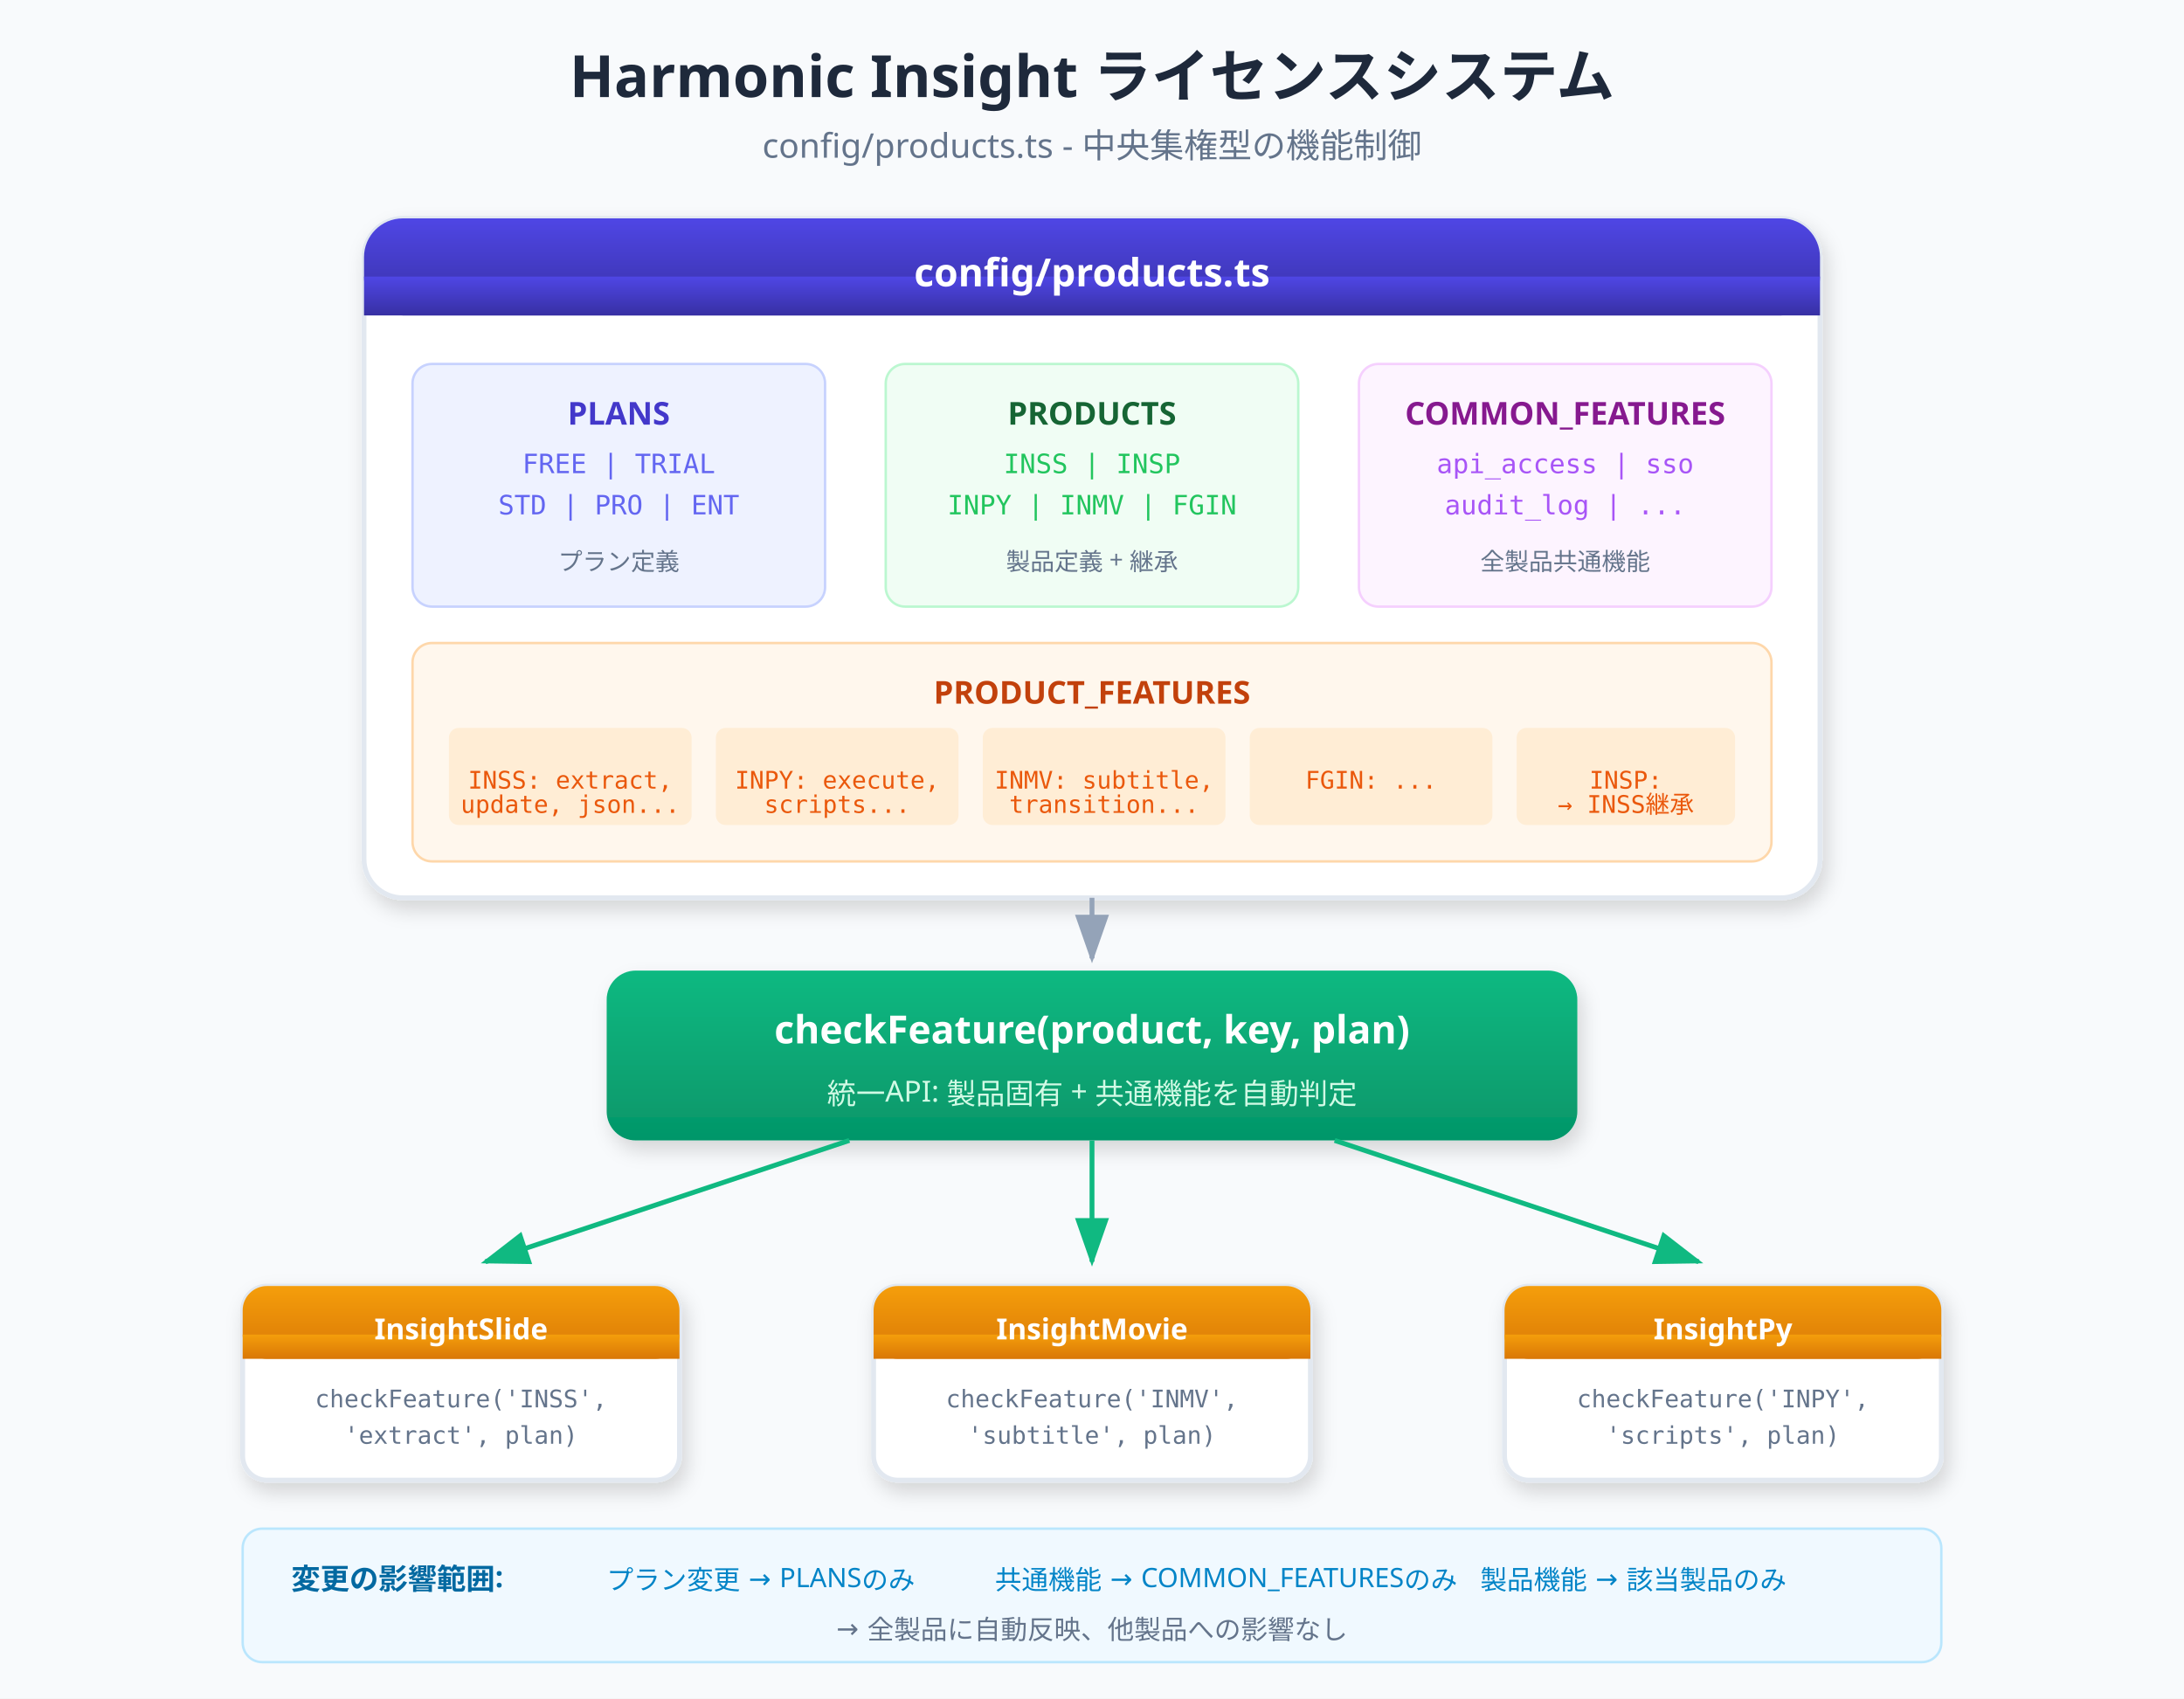
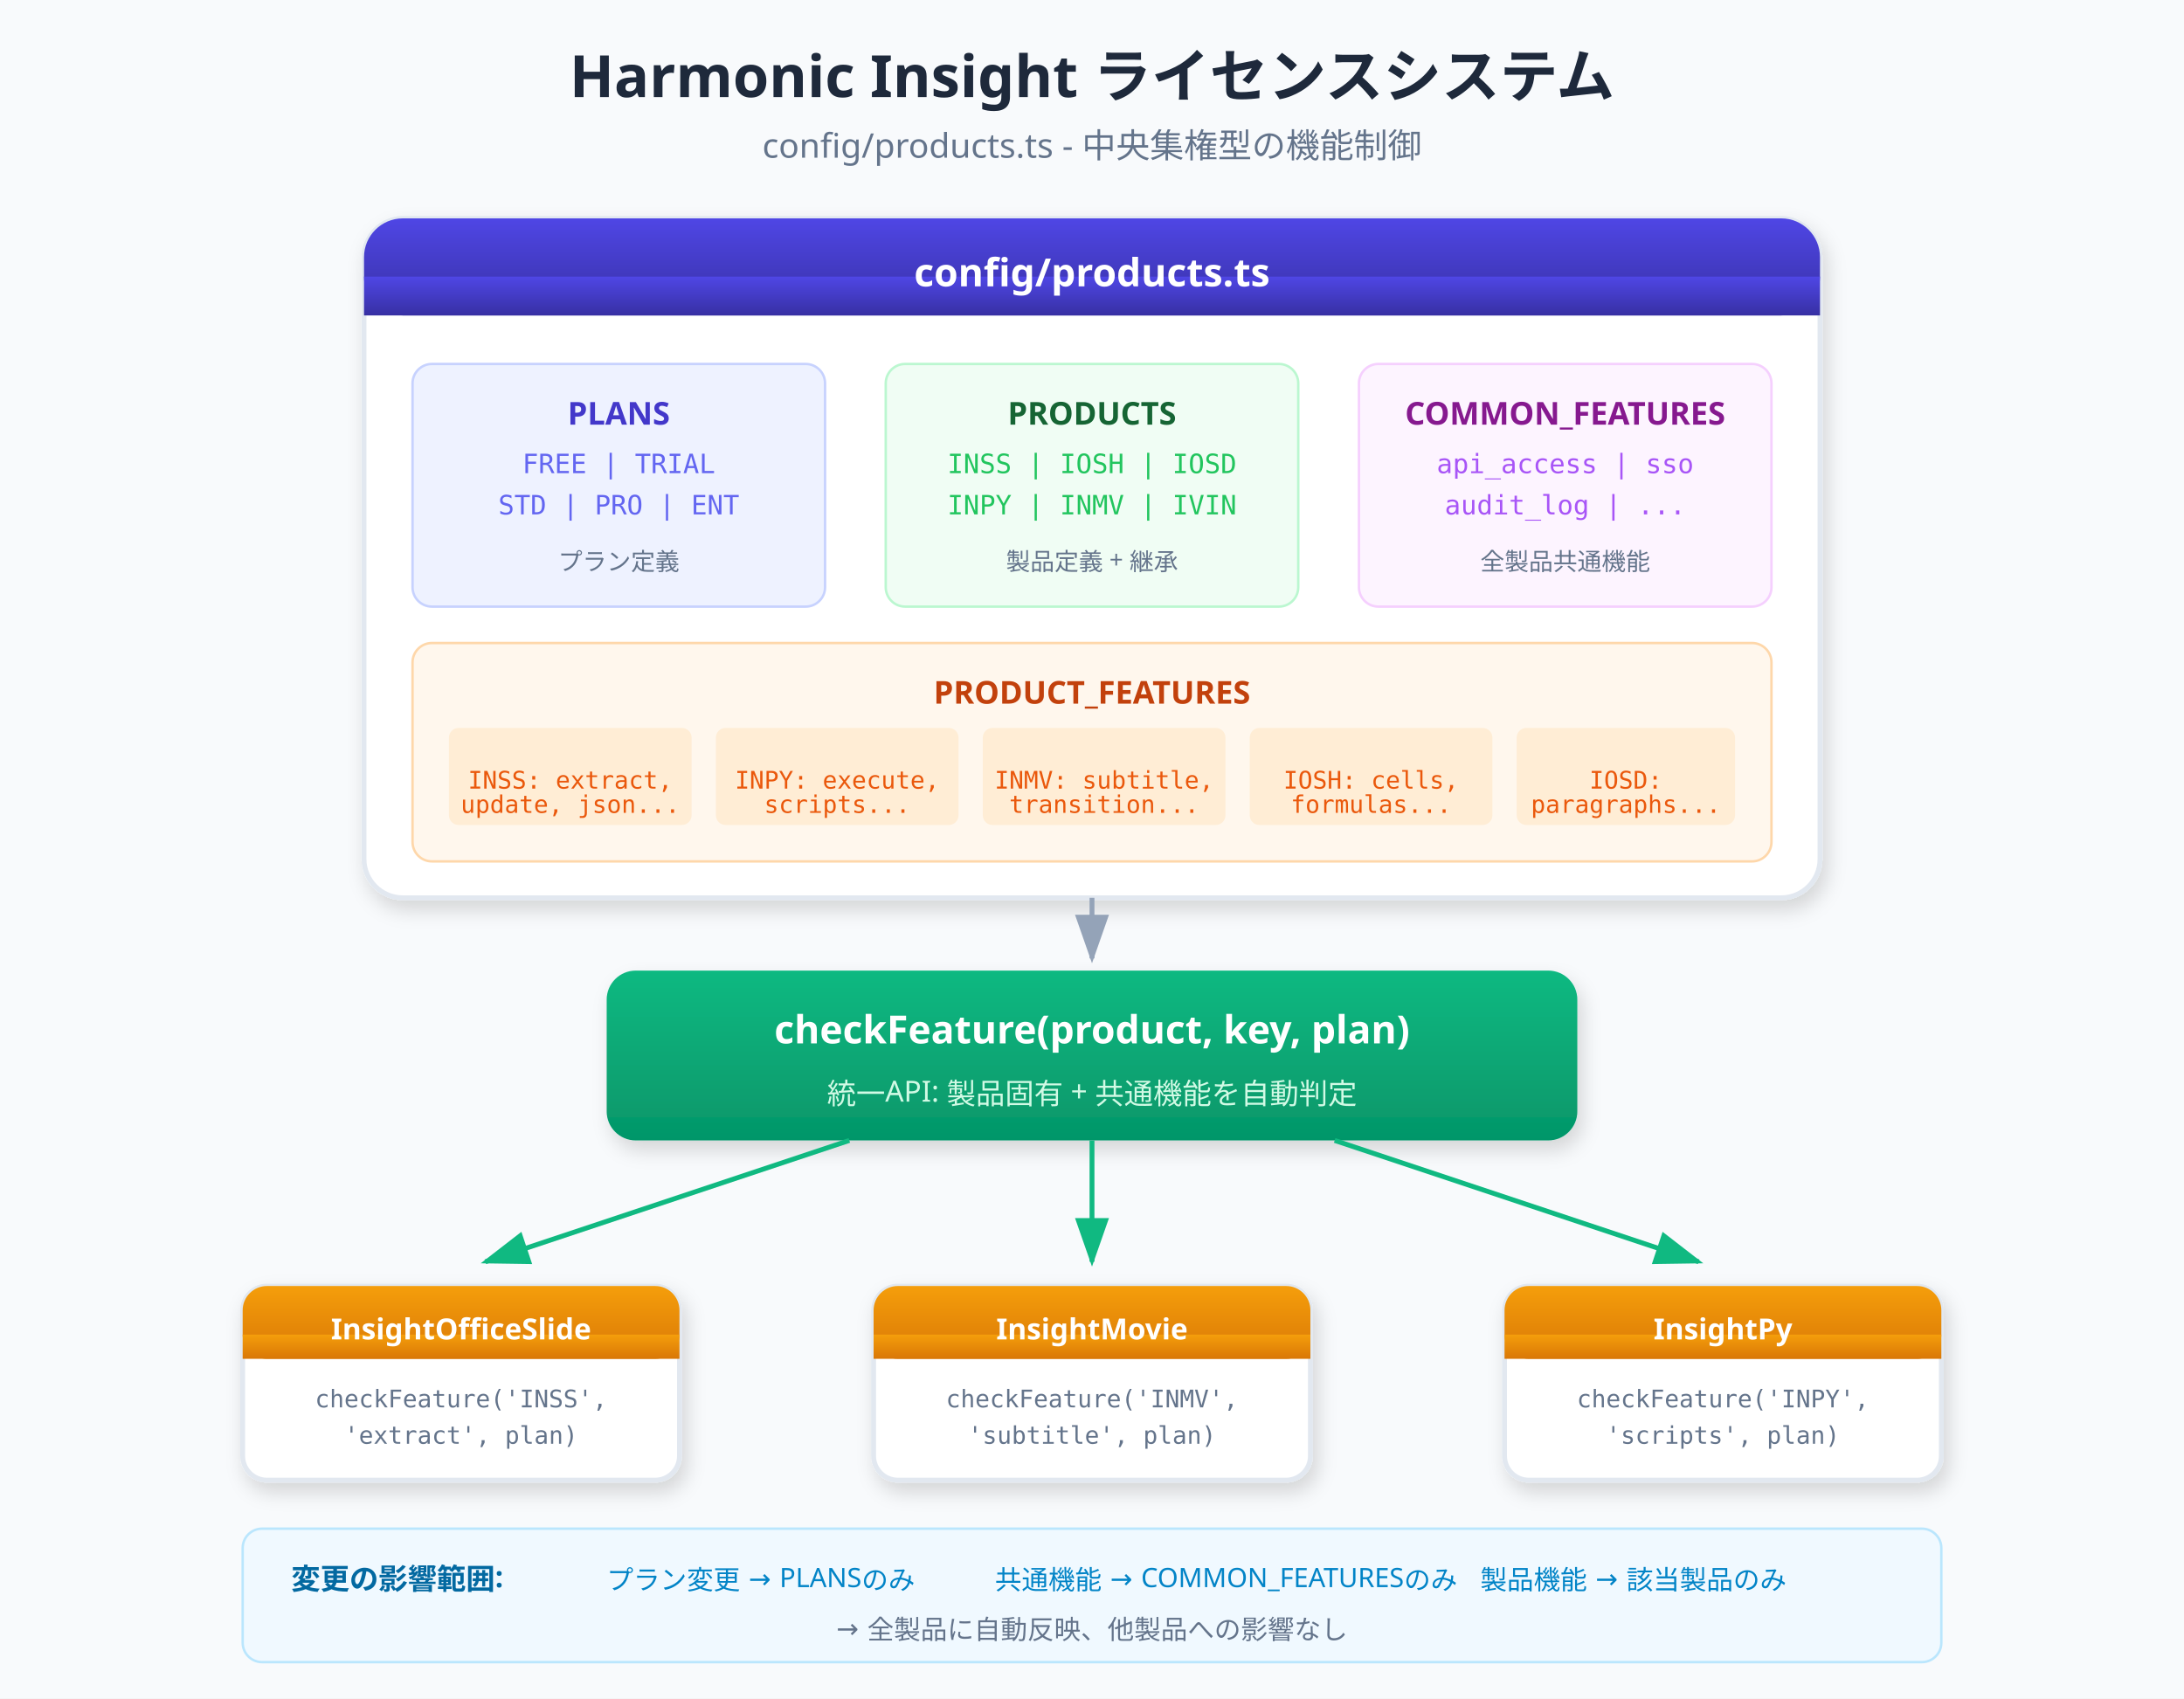
<svg xmlns="http://www.w3.org/2000/svg" viewBox="0 0 900 700">
  <defs>
    <linearGradient id="blueGrad" x1="0%" y1="0%" x2="0%" y2="100%">
      <stop offset="0%" style="stop-color:#4F46E5;stop-opacity:1" />
      <stop offset="100%" style="stop-color:#3730A3;stop-opacity:1" />
    </linearGradient>
    <linearGradient id="greenGrad" x1="0%" y1="0%" x2="0%" y2="100%">
      <stop offset="0%" style="stop-color:#10B981;stop-opacity:1" />
      <stop offset="100%" style="stop-color:#059669;stop-opacity:1" />
    </linearGradient>
    <linearGradient id="purpleGrad" x1="0%" y1="0%" x2="0%" y2="100%">
      <stop offset="0%" style="stop-color:#8B5CF6;stop-opacity:1" />
      <stop offset="100%" style="stop-color:#6D28D9;stop-opacity:1" />
    </linearGradient>
    <linearGradient id="orangeGrad" x1="0%" y1="0%" x2="0%" y2="100%">
      <stop offset="0%" style="stop-color:#F59E0B;stop-opacity:1" />
      <stop offset="100%" style="stop-color:#D97706;stop-opacity:1" />
    </linearGradient>
    <filter id="shadow" x="-20%" y="-20%" width="140%" height="140%">
      <feDropShadow dx="2" dy="4" stdDeviation="4" flood-opacity="0.15" />
    </filter>
  </defs>
  <rect width="900" height="700" fill="#F8FAFC" />
  <text x="450" y="40" text-anchor="middle" font-family="system-ui, sans-serif" font-size="24" font-weight="bold" fill="#1E293B">
    Harmonic Insight ライセンスシステム
  </text>
  <text x="450" y="65" text-anchor="middle" font-family="system-ui, sans-serif" font-size="14" fill="#64748B">
    config/products.ts - 中央集権型の機能制御
  </text>
  <rect x="150" y="90" width="600" height="280" rx="16" fill="white" stroke="#E2E8F0" stroke-width="2" filter="url(#shadow)" />
  <rect x="150" y="90" width="600" height="40" rx="16" fill="url(#blueGrad)" />
  <rect x="150" y="114" width="600" height="16" fill="url(#blueGrad)" />
  <text x="450" y="118" text-anchor="middle" font-family="system-ui, sans-serif" font-size="16" font-weight="bold" fill="white">
    config/products.ts
  </text>
  <rect x="170" y="150" width="170" height="100" rx="8" fill="#EEF2FF" stroke="#C7D2FE" stroke-width="1" />
  <text x="255" y="175" text-anchor="middle" font-family="system-ui, sans-serif" font-size="13" font-weight="bold" fill="#4338CA">PLANS</text>
  <text x="255" y="195" text-anchor="middle" font-family="monospace" font-size="11" fill="#6366F1">FREE | TRIAL</text>
  <text x="255" y="212" text-anchor="middle" font-family="monospace" font-size="11" fill="#6366F1">STD | PRO | ENT</text>
  <text x="255" y="235" text-anchor="middle" font-family="system-ui, sans-serif" font-size="10" fill="#64748B">プラン定義</text>
  <rect x="365" y="150" width="170" height="100" rx="8" fill="#F0FDF4" stroke="#BBF7D0" stroke-width="1" />
  <text x="450" y="175" text-anchor="middle" font-family="system-ui, sans-serif" font-size="13" font-weight="bold" fill="#166534">PRODUCTS</text>
-   <text x="450" y="195" text-anchor="middle" font-family="monospace" font-size="11" fill="#22C55E">INSS | INSP</text>
-   <text x="450" y="212" text-anchor="middle" font-family="monospace" font-size="11" fill="#22C55E">INPY | INMV | FGIN</text>
+   <text x="450" y="195" text-anchor="middle" font-family="monospace" font-size="11" fill="#22C55E">INSS | IOSH | IOSD</text>
+   <text x="450" y="212" text-anchor="middle" font-family="monospace" font-size="11" fill="#22C55E">INPY | INMV | IVIN</text>
  <text x="450" y="235" text-anchor="middle" font-family="system-ui, sans-serif" font-size="10" fill="#64748B">製品定義 + 継承</text>
  <rect x="560" y="150" width="170" height="100" rx="8" fill="#FDF4FF" stroke="#F5D0FE" stroke-width="1" />
  <text x="645" y="175" text-anchor="middle" font-family="system-ui, sans-serif" font-size="13" font-weight="bold" fill="#86198F">COMMON_FEATURES</text>
  <text x="645" y="195" text-anchor="middle" font-family="monospace" font-size="11" fill="#A855F7">api_access | sso</text>
  <text x="645" y="212" text-anchor="middle" font-family="monospace" font-size="11" fill="#A855F7">audit_log | ...</text>
  <text x="645" y="235" text-anchor="middle" font-family="system-ui, sans-serif" font-size="10" fill="#64748B">全製品共通機能</text>
  <rect x="170" y="265" width="560" height="90" rx="8" fill="#FFF7ED" stroke="#FED7AA" stroke-width="1" />
  <text x="450" y="290" text-anchor="middle" font-family="system-ui, sans-serif" font-size="13" font-weight="bold" fill="#C2410C">PRODUCT_FEATURES</text>
  <rect x="185" y="300" width="100" height="40" rx="4" fill="#FFEDD5" />
  <text x="235" y="325" text-anchor="middle" font-family="monospace" font-size="10" fill="#EA580C">INSS: extract,</text>
  <text x="235" y="335" text-anchor="middle" font-family="monospace" font-size="10" fill="#EA580C">update, json...</text>
  <rect x="295" y="300" width="100" height="40" rx="4" fill="#FFEDD5" />
  <text x="345" y="325" text-anchor="middle" font-family="monospace" font-size="10" fill="#EA580C">INPY: execute,</text>
  <text x="345" y="335" text-anchor="middle" font-family="monospace" font-size="10" fill="#EA580C">scripts...</text>
  <rect x="405" y="300" width="100" height="40" rx="4" fill="#FFEDD5" />
  <text x="455" y="325" text-anchor="middle" font-family="monospace" font-size="10" fill="#EA580C">INMV: subtitle,</text>
  <text x="455" y="335" text-anchor="middle" font-family="monospace" font-size="10" fill="#EA580C">transition...</text>
  <rect x="515" y="300" width="100" height="40" rx="4" fill="#FFEDD5" />
-   <text x="565" y="325" text-anchor="middle" font-family="monospace" font-size="10" fill="#EA580C">FGIN: ...</text>
+   <text x="565" y="325" text-anchor="middle" font-family="monospace" font-size="10" fill="#EA580C">IOSH: cells,</text>
+   <text x="565" y="335" text-anchor="middle" font-family="monospace" font-size="10" fill="#EA580C">formulas...</text>
  <rect x="625" y="300" width="90" height="40" rx="4" fill="#FFEDD5" />
-   <text x="670" y="325" text-anchor="middle" font-family="monospace" font-size="10" fill="#EA580C">INSP:</text>
-   <text x="670" y="335" text-anchor="middle" font-family="monospace" font-size="10" fill="#EA580C">→ INSS継承</text>
+   <text x="670" y="325" text-anchor="middle" font-family="monospace" font-size="10" fill="#EA580C">IOSD:</text>
+   <text x="670" y="335" text-anchor="middle" font-family="monospace" font-size="10" fill="#EA580C">paragraphs...</text>
  <path d="M 450 370 L 450 395" stroke="#94A3B8" stroke-width="2" fill="none" marker-end="url(#arrowhead)" />
  <defs>
    <marker id="arrowhead" markerWidth="10" markerHeight="7" refX="9" refY="3.5" orient="auto">
      <polygon points="0 0, 10 3.5, 0 7" fill="#94A3B8" />
    </marker>
  </defs>
  <rect x="250" y="400" width="400" height="70" rx="12" fill="url(#greenGrad)" filter="url(#shadow)" />
  <text x="450" y="430" text-anchor="middle" font-family="system-ui, sans-serif" font-size="16" font-weight="bold" fill="white">
    checkFeature(product, key, plan)
  </text>
  <text x="450" y="455" text-anchor="middle" font-family="system-ui, sans-serif" font-size="12" fill="#D1FAE5">
    統一API: 製品固有 + 共通機能を自動判定
  </text>
  <path d="M 350 470 L 200 520" stroke="#10B981" stroke-width="2" fill="none" marker-end="url(#greenArrow)" />
  <path d="M 450 470 L 450 520" stroke="#10B981" stroke-width="2" fill="none" marker-end="url(#greenArrow)" />
  <path d="M 550 470 L 700 520" stroke="#10B981" stroke-width="2" fill="none" marker-end="url(#greenArrow)" />
  <defs>
    <marker id="greenArrow" markerWidth="10" markerHeight="7" refX="9" refY="3.5" orient="auto">
      <polygon points="0 0, 10 3.5, 0 7" fill="#10B981" />
    </marker>
  </defs>
  <rect x="100" y="530" width="180" height="80" rx="10" fill="white" stroke="#E2E8F0" stroke-width="2" filter="url(#shadow)" />
  <rect x="100" y="530" width="180" height="30" rx="10" fill="url(#orangeGrad)" />
  <rect x="100" y="550" width="180" height="10" fill="url(#orangeGrad)" />
-   <text x="190" y="552" text-anchor="middle" font-family="system-ui, sans-serif" font-size="12" font-weight="bold" fill="white">InsightSlide</text>
+   <text x="190" y="552" text-anchor="middle" font-family="system-ui, sans-serif" font-size="12" font-weight="bold" fill="white">InsightOfficeSlide</text>
  <text x="190" y="580" text-anchor="middle" font-family="monospace" font-size="10" fill="#64748B">checkFeature('INSS',</text>
  <text x="190" y="595" text-anchor="middle" font-family="monospace" font-size="10" fill="#64748B">'extract', plan)</text>
  <rect x="360" y="530" width="180" height="80" rx="10" fill="white" stroke="#E2E8F0" stroke-width="2" filter="url(#shadow)" />
  <rect x="360" y="530" width="180" height="30" rx="10" fill="url(#orangeGrad)" />
  <rect x="360" y="550" width="180" height="10" fill="url(#orangeGrad)" />
  <text x="450" y="552" text-anchor="middle" font-family="system-ui, sans-serif" font-size="12" font-weight="bold" fill="white">InsightMovie</text>
  <text x="450" y="580" text-anchor="middle" font-family="monospace" font-size="10" fill="#64748B">checkFeature('INMV',</text>
  <text x="450" y="595" text-anchor="middle" font-family="monospace" font-size="10" fill="#64748B">'subtitle', plan)</text>
  <rect x="620" y="530" width="180" height="80" rx="10" fill="white" stroke="#E2E8F0" stroke-width="2" filter="url(#shadow)" />
  <rect x="620" y="530" width="180" height="30" rx="10" fill="url(#orangeGrad)" />
  <rect x="620" y="550" width="180" height="10" fill="url(#orangeGrad)" />
  <text x="710" y="552" text-anchor="middle" font-family="system-ui, sans-serif" font-size="12" font-weight="bold" fill="white">InsightPy</text>
  <text x="710" y="580" text-anchor="middle" font-family="monospace" font-size="10" fill="#64748B">checkFeature('INPY',</text>
  <text x="710" y="595" text-anchor="middle" font-family="monospace" font-size="10" fill="#64748B">'scripts', plan)</text>
  <rect x="100" y="630" width="700" height="55" rx="8" fill="#F0F9FF" stroke="#BAE6FD" stroke-width="1" />
  <text x="120" y="655" font-family="system-ui, sans-serif" font-size="12" font-weight="bold" fill="#0369A1">変更の影響範囲:</text>
  <text x="250" y="655" font-family="system-ui, sans-serif" font-size="11" fill="#0284C7">プラン変更 → PLANSのみ</text>
  <text x="410" y="655" font-family="system-ui, sans-serif" font-size="11" fill="#0284C7">共通機能 → COMMON_FEATURESのみ</text>
  <text x="610" y="655" font-family="system-ui, sans-serif" font-size="11" fill="#0284C7">製品機能 → 該当製品のみ</text>
  <text x="450" y="675" text-anchor="middle" font-family="system-ui, sans-serif" font-size="11" fill="#64748B">→ 全製品に自動反映、他製品への影響なし</text>
</svg>
